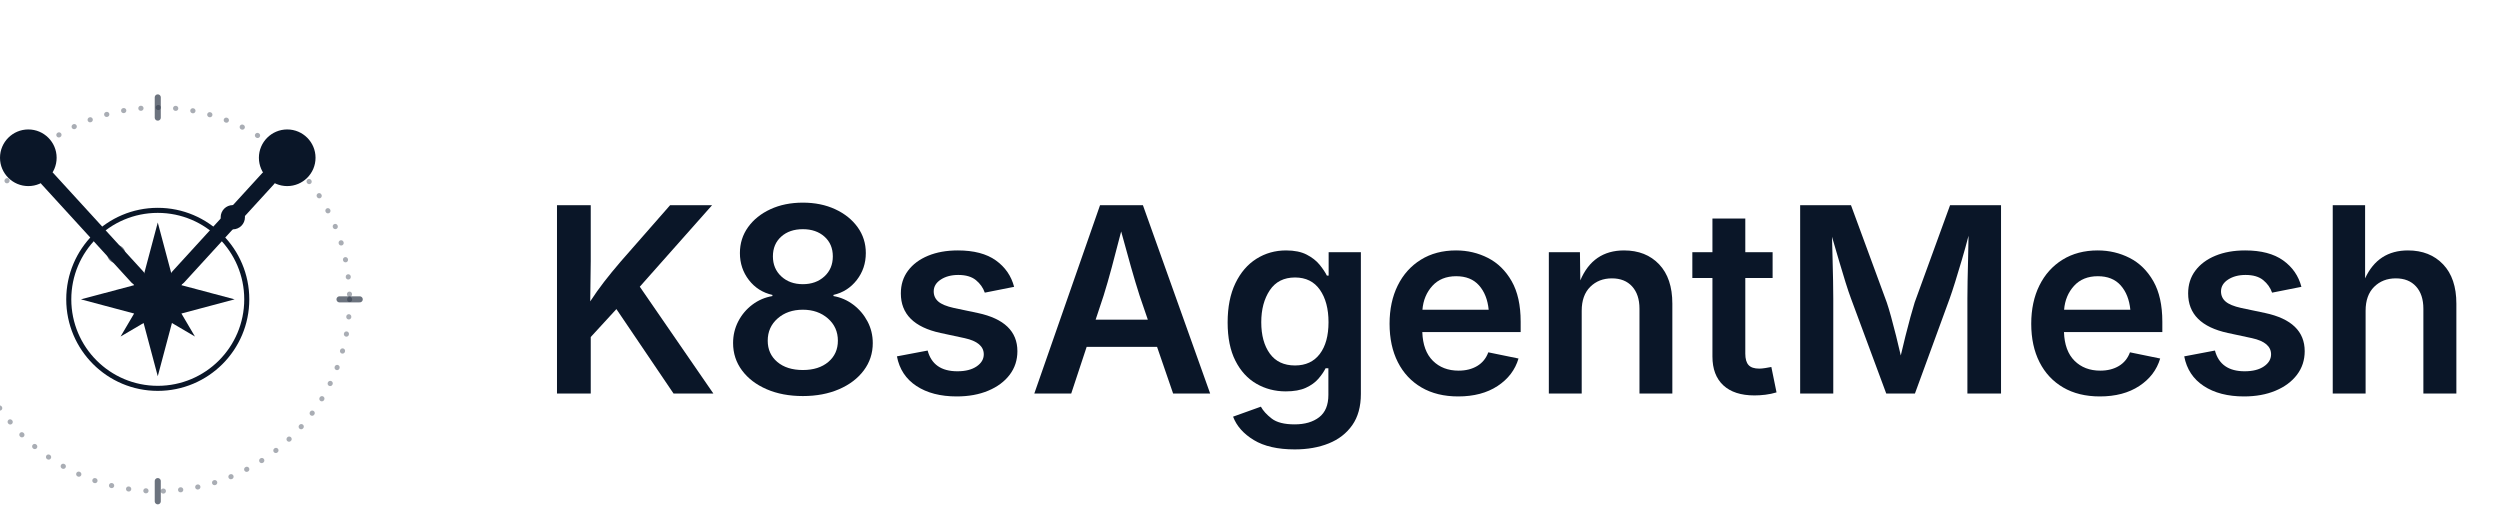
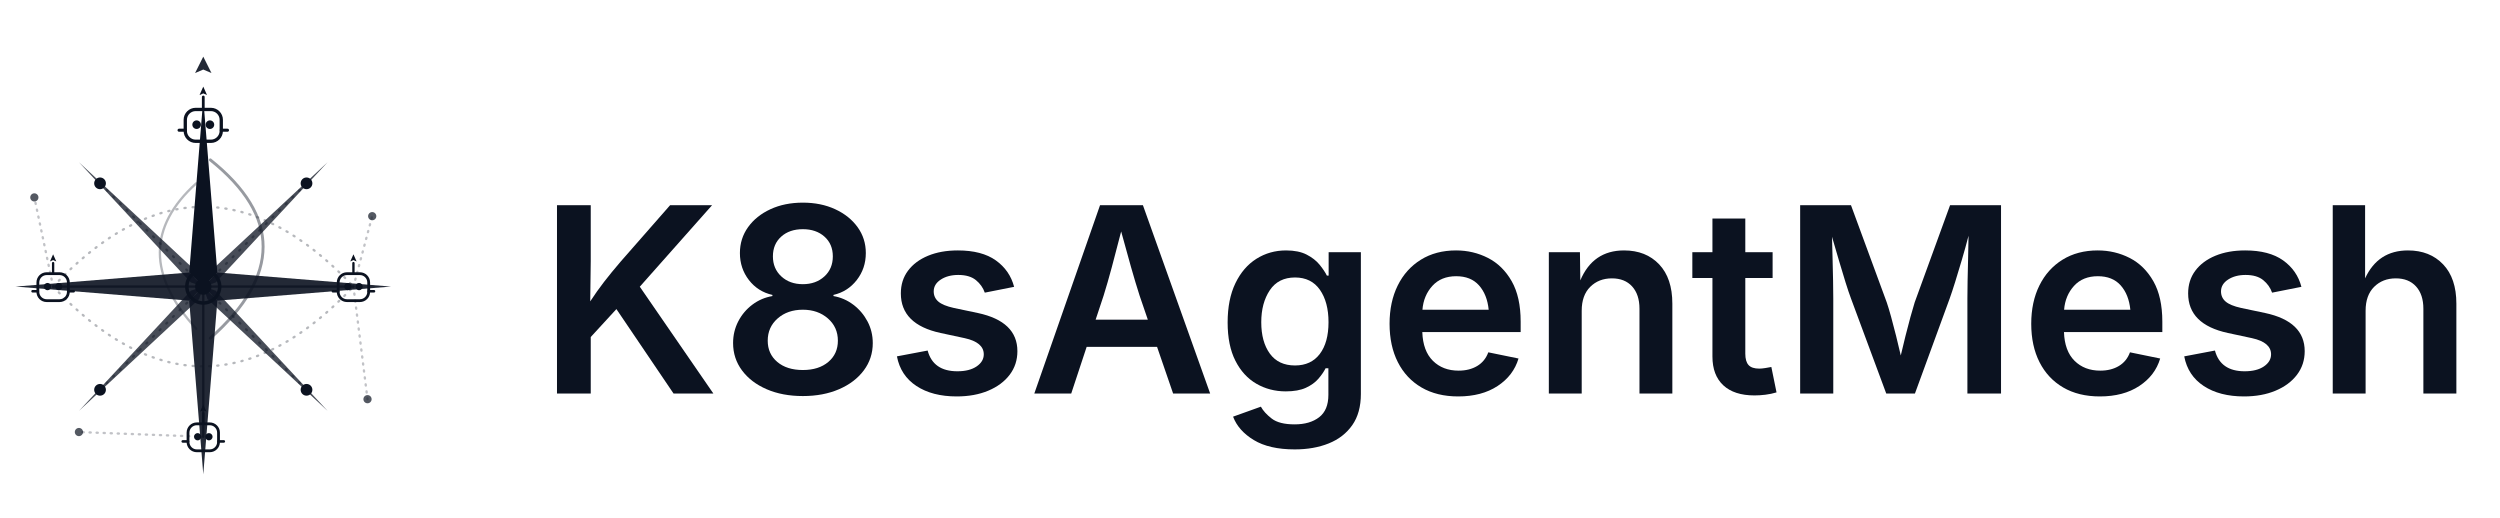
<svg xmlns="http://www.w3.org/2000/svg" viewBox="0 0 618 128" width="618" height="128" role="img" aria-label="K8sAgentMesh horizontal lockup, monochrome dark (for light surfaces)">
-   <g transform="translate(-25.0 0) scale(0.5)">
-     <g id="mesh-mark">
-       <circle cx="128" cy="148" r="94.85" fill="none" stroke="#0A1628" stroke-opacity="0.35" stroke-width="2.5" stroke-dasharray="0.1 8.5" stroke-linecap="round" />
-       <line x1="217.85" y1="148.00" x2="227.85" y2="148.00" stroke="#0A1628" stroke-opacity="0.6" stroke-width="3" stroke-linecap="round" />
-       <line x1="128.00" y1="58.15" x2="128.00" y2="48.15" stroke="#0A1628" stroke-opacity="0.6" stroke-width="3" stroke-linecap="round" />
-       <line x1="38.15" y1="148.00" x2="28.15" y2="148.00" stroke="#0A1628" stroke-opacity="0.6" stroke-width="3" stroke-linecap="round" />
-       <line x1="128.00" y1="237.85" x2="128.00" y2="247.85" stroke="#0A1628" stroke-opacity="0.6" stroke-width="3" stroke-linecap="round" />
-       <path d="M 73.45 88.33 L 117.88 136.93 M 182.55 88.33 L 138.12 136.93" fill="none" stroke="#0A1628" stroke-width="8" stroke-linecap="round" />
-       <circle cx="165.1" cy="107.4" r="6" fill="#0A1628" fill-opacity="1.0" />
-       <circle cx="107.5" cy="125.6" r="4.5" fill="#0A1628" fill-opacity="0.6" />
-       <circle cx="128" cy="148" r="44" fill="none" stroke="#0A1628" stroke-width="2.5" />
-       <path d="M 128.00 110.00 L 138.12 148.00 L 117.88 148.00 Z M 166.00 148.00 L 128.00 158.12 L 128.00 137.88 Z M 128.00 186.00 L 117.88 148.00 L 138.12 148.00 Z M 90.00 148.00 L 128.00 137.88 L 128.00 158.12 Z M 146.38 166.38 L 123.23 152.77 L 132.77 143.23 Z M 109.62 166.38 L 123.23 143.23 L 132.77 152.77 Z M 109.62 129.62 L 132.77 143.23 L 123.23 152.77 Z M 146.38 129.62 L 132.77 152.77 L 123.23 143.23 Z" fill="#0A1628" />
-       <circle cx="128" cy="148" r="13" fill="#0A1628" />
-       <circle cx="64" cy="78" r="14" fill="#0A1628" />
-       <circle cx="192" cy="78" r="14" fill="#0A1628" />
+   <g transform="translate(-23.99 -3.40) scale(0.29)">
+     <defs>
+       <path id="dray" d="M 362 150 L 266.6 252.5 L 256 256 L 259.5 245.4 Z" />
+       <g id="bot">
+         <line x1="0" y1="-11" x2="0" y2="-20" stroke="#0B1220" stroke-width="2" stroke-linecap="round" />
+         <path d="M 0 -27.5 L 2.7 -21.4 L 0 -22.6 L -2.7 -21.4 Z" fill="#0B1220" />
+         <rect x="-13" y="-11" width="26" height="23" rx="7.5" fill="none" stroke="#0B1220" stroke-width="2.4" />
+         <circle cx="-4.8" cy="0" r="3.1" fill="#0B1220" />
+         <circle cx="4.8" cy="0" r="3.1" fill="#0B1220" />
+         <line x1="-13" y1="4" x2="-17.5" y2="4" stroke="#0B1220" stroke-width="2.2" stroke-linecap="round" />
+         <line x1="13" y1="4" x2="17.5" y2="4" stroke="#0B1220" stroke-width="2.2" stroke-linecap="round" />
+       </g>
+     </defs>
+     <g stroke-width="2" opacity="0.85" stroke-linecap="round">
+       <line x1="256" y1="128" x2="256" y2="384" stroke="#0B1220" opacity="0.9" />
+       <line x1="128" y1="256" x2="384" y2="256" stroke="#0B1220" opacity="0.9" />
+       <line x1="168" y1="168" x2="344" y2="344" stroke="#0B1220" opacity="0.45" stroke-dasharray="1 7" />
+       <line x1="344" y1="168" x2="168" y2="344" stroke="#0B1220" opacity="0.45" stroke-dasharray="1 7" />
+       <path d="M 128 256 Q 256 120 384 256" fill="none" stroke="#0B1220" opacity="0.35" stroke-dasharray="1 6" />
+       <path d="M 128 256 Q 256 392 384 256" fill="none" stroke="#0B1220" opacity="0.35" stroke-dasharray="1 6" />
+       <path d="M 262 148 Q 352 220 262 300" fill="none" stroke="#0B1220" opacity="0.5" stroke-width="2.5" />
+       <path d="M 250 168 Q 188 224 250 292" fill="none" stroke="#0B1220" opacity="0.35" stroke-width="2" />
+       <line x1="128" y1="256" x2="112" y2="180" stroke="#0B1220" opacity="0.3" stroke-dasharray="1 5" />
+       <line x1="384" y1="256" x2="400" y2="196" stroke="#0B1220" opacity="0.3" stroke-dasharray="1 5" />
+       <line x1="256" y1="384" x2="150" y2="380" stroke="#0B1220" opacity="0.3" stroke-dasharray="1 5" />
+       <line x1="384" y1="256" x2="396" y2="352" stroke="#0B1220" opacity="0.3" stroke-dasharray="1 5" />
+     </g>
+     <g>
+       <path d="M 256 96 L 268 244 L 256 256 L 244 244 Z" fill="#0B1220" />
+       <path d="M 256 416 L 268 268 L 256 256 L 244 268 Z" fill="#0B1220" opacity="0.9" />
+       <path d="M 96 256 L 244 268 L 256 256 L 244 244 Z" fill="#0B1220" opacity="0.9" />
+       <path d="M 416 256 L 268 268 L 256 256 L 268 244 Z" fill="#0B1220" opacity="0.9" />
+       <g fill="#0B1220" opacity="0.75">
+         <use href="#dray" />
+         <use href="#dray" transform="rotate(90 256 256)" />
+         <use href="#dray" transform="rotate(180 256 256)" />
+         <use href="#dray" transform="rotate(270 256 256)" />
+       </g>
+       <circle cx="256" cy="256" r="14" fill="none" stroke="#0B1220" stroke-width="3" />
+       <circle cx="256" cy="256" r="7" fill="#0B1220" />
+     </g>
+     <g>
+       <use href="#bot" transform="translate(256,118) scale(1.18)" />
+       <use href="#bot" x="256" y="384" />
+       <use href="#bot" x="384" y="256" />
+       <use href="#bot" x="128" y="256" />
+     </g>
+     <g fill="#0B1220">
+       <circle cx="168" cy="168" r="5" />
+       <circle cx="344" cy="168" r="5" />
+       <circle cx="168" cy="344" r="5" />
+       <circle cx="344" cy="344" r="5" />
+       <circle cx="112" cy="180" r="3.5" opacity="0.7" />
+       <circle cx="400" cy="196" r="3.5" opacity="0.7" />
+       <circle cx="150" cy="380" r="3.5" opacity="0.7" />
+       <circle cx="396" cy="352" r="3.5" opacity="0.7" />
+       <path d="M 256 60 L 263 74 L 256 71 L 249 74 Z" opacity="0.9" />
    </g>
  </g>
-   <g id="mesh-wordmark" fill="#0A1628">
+   <g id="mesh-wordmark" fill="#0B1220">
    <path transform="translate(133.00 97.28) scale(0.03125 -0.03125)" d="M150 0V1490H417V1048L413 729Q465 809 523.0 884.0Q581 959 654 1044L1045 1490H1377L805 845L1387 0H1072L620 668L417 447V0Z" />
    <path transform="translate(178.00 97.28) scale(0.03125 -0.03125)" d="M655 -20Q493 -20 368.5 34.0Q244 88 173.5 183.0Q103 278 103 399Q103 492 144.0 571.0Q185 650 255.5 703.0Q326 756 414 771V780Q299 806 228.0 898.0Q157 990 157 1111Q157 1226 221.5 1316.0Q286 1406 398.5 1458.0Q511 1510 655 1510Q798 1510 910.5 1458.0Q1023 1406 1088.0 1316.0Q1153 1226 1153 1111Q1153 990 1081.5 898.0Q1010 806 897 780V771Q983 756 1053.5 703.0Q1124 650 1166.0 571.0Q1208 492 1208 399Q1208 278 1137.0 183.0Q1066 88 941.0 34.0Q816 -20 655 -20ZM655 186Q781 186 856.5 250.0Q932 314 932 418Q932 525 853.0 594.0Q774 663 655 663Q534 663 455.5 594.0Q377 525 377 418Q377 314 452.5 250.0Q528 186 655 186ZM655 865Q758 865 825.0 926.0Q892 987 892 1085Q892 1182 826.0 1241.0Q760 1300 655 1300Q549 1300 483.5 1241.0Q418 1182 418 1085Q418 988 484.5 926.5Q551 865 655 865Z" />
    <path transform="translate(218.97 97.28) scale(0.03125 -0.03125)" d="M561 -23Q368 -23 242.5 59.5Q117 142 88 294L331 340Q375 176 566 176Q662 176 718.5 214.5Q775 253 775 310Q775 405 624 438L433 479Q119 547 119 792Q119 896 176.0 972.0Q233 1048 334.5 1090.0Q436 1132 570 1132Q760 1132 870.5 1053.0Q981 974 1015 844L783 798Q763 856 713.0 897.0Q663 938 573 938Q491 938 435.0 901.5Q379 865 379 808Q379 759 415.5 727.5Q452 696 538 677L728 637Q1041 570 1041 335Q1041 229 980.0 148.5Q919 68 810.5 22.5Q702 -23 561 -23Z" />
    <path transform="translate(254.12 97.28) scale(0.03125 -0.03125)" d="M50 0 570 1490H909L1441 0H1148L1021 369H464L342 0ZM535 584H948L883 774Q850 877 814.5 1002.0Q779 1127 737 1282Q697 1126 663.0 999.5Q629 873 598 774Z" />
    <path transform="translate(300.69 97.28) scale(0.03125 -0.03125)" d="M620 -442Q418 -442 296.0 -368.0Q174 -294 132 -183L352 -104Q378 -152 437.5 -198.0Q497 -244 619 -244Q740 -244 813.0 -187.5Q886 -131 886 -11V200H864Q844 160 807.0 117.0Q770 74 708.0 45.5Q646 17 549 17Q421 17 316.5 77.5Q212 138 150.5 259.0Q89 380 89 562Q89 745 150.5 872.5Q212 1000 317.0 1066.0Q422 1132 551 1132Q650 1132 714.0 1099.0Q778 1066 816.0 1019.5Q854 973 874 933H888V1118H1143V-3Q1143 -153 1075.0 -250.0Q1007 -347 889.0 -394.5Q771 -442 620 -442ZM622 222Q749 222 818.0 313.0Q887 404 887 564Q887 723 819.0 820.5Q751 918 622 918Q490 918 422.5 817.0Q355 716 355 564Q355 409 423.0 315.5Q491 222 622 222Z" />
    <path transform="translate(340.72 97.28) scale(0.03125 -0.03125)" d="M632 -23Q463 -23 341.5 48.0Q220 119 154.5 248.0Q89 377 89 552Q89 724 153.5 854.5Q218 985 336.5 1058.5Q455 1132 615 1132Q751 1132 867.5 1072.5Q984 1013 1055.0 888.5Q1126 764 1126 568V486H348Q353 337 431.5 259.0Q510 181 635 181Q721 181 782.5 218.0Q844 255 870 326L1109 277Q1069 142 943.5 59.5Q818 -23 632 -23ZM349 663H873Q861 783 796.5 855.5Q732 928 616 928Q497 928 427.5 851.5Q358 775 349 663Z" />
    <path transform="translate(378.56 97.28) scale(0.03125 -0.03125)" d="M398 655V0H138V1118H384L387 895Q487 1132 733 1132Q906 1132 1010.5 1022.0Q1115 912 1115 711V0H855V671Q855 783 797.0 847.0Q739 911 637 911Q533 911 465.5 844.0Q398 777 398 655Z" />
    <path transform="translate(417.72 97.28) scale(0.03125 -0.03125)" d="M655 1118V914H439V315Q439 254 464.5 225.5Q490 197 550 197Q568 197 597.0 201.5Q626 206 645 210L686 9Q643 -4 598.0 -9.5Q553 -15 512 -15Q351 -15 265.0 65.0Q179 145 179 293V914H20V1118H179V1384H439V1118Z" />
    <path transform="translate(440.31 97.28) scale(0.03125 -0.03125)" d="M150 0V1490H552L835 721Q850 677 869.5 606.5Q889 536 909.0 455.5Q929 375 946 301Q963 374 983.0 454.5Q1003 535 1022.5 605.5Q1042 676 1056 721L1336 1490H1739V0H1473V752Q1473 808 1474.5 890.5Q1476 973 1478.5 1066.0Q1481 1159 1482 1248Q1457 1152 1429.0 1057.0Q1401 962 1376.0 882.0Q1351 802 1333 752L1058 0H831L552 752Q534 800 509.5 878.0Q485 956 457.5 1050.0Q430 1144 402 1240Q404 1156 406.5 1064.5Q409 973 410.5 891.0Q412 809 412 752V0Z" />
    <path transform="translate(499.34 97.28) scale(0.03125 -0.03125)" d="M632 -23Q463 -23 341.5 48.0Q220 119 154.5 248.0Q89 377 89 552Q89 724 153.5 854.5Q218 985 336.5 1058.5Q455 1132 615 1132Q751 1132 867.5 1072.5Q984 1013 1055.0 888.5Q1126 764 1126 568V486H348Q353 337 431.5 259.0Q510 181 635 181Q721 181 782.5 218.0Q844 255 870 326L1109 277Q1069 142 943.5 59.5Q818 -23 632 -23ZM349 663H873Q861 783 796.5 855.5Q732 928 616 928Q497 928 427.5 851.5Q358 775 349 663Z" />
    <path transform="translate(537.19 97.28) scale(0.03125 -0.03125)" d="M561 -23Q368 -23 242.5 59.5Q117 142 88 294L331 340Q375 176 566 176Q662 176 718.5 214.5Q775 253 775 310Q775 405 624 438L433 479Q119 547 119 792Q119 896 176.0 972.0Q233 1048 334.5 1090.0Q436 1132 570 1132Q760 1132 870.5 1053.0Q981 974 1015 844L783 798Q763 856 713.0 897.0Q663 938 573 938Q491 938 435.0 901.5Q379 865 379 808Q379 759 415.5 727.5Q452 696 538 677L728 637Q1041 570 1041 335Q1041 229 980.0 148.5Q919 68 810.5 22.5Q702 -23 561 -23Z" />
    <path transform="translate(572.34 97.28) scale(0.03125 -0.03125)" d="M398 655V0H138V1490H394V911Q496 1132 733 1132Q906 1132 1011.0 1022.0Q1116 912 1116 711V0H855V671Q855 783 797.0 847.0Q739 911 637 911Q533 911 465.5 844.0Q398 777 398 655Z" />
  </g>
</svg>
